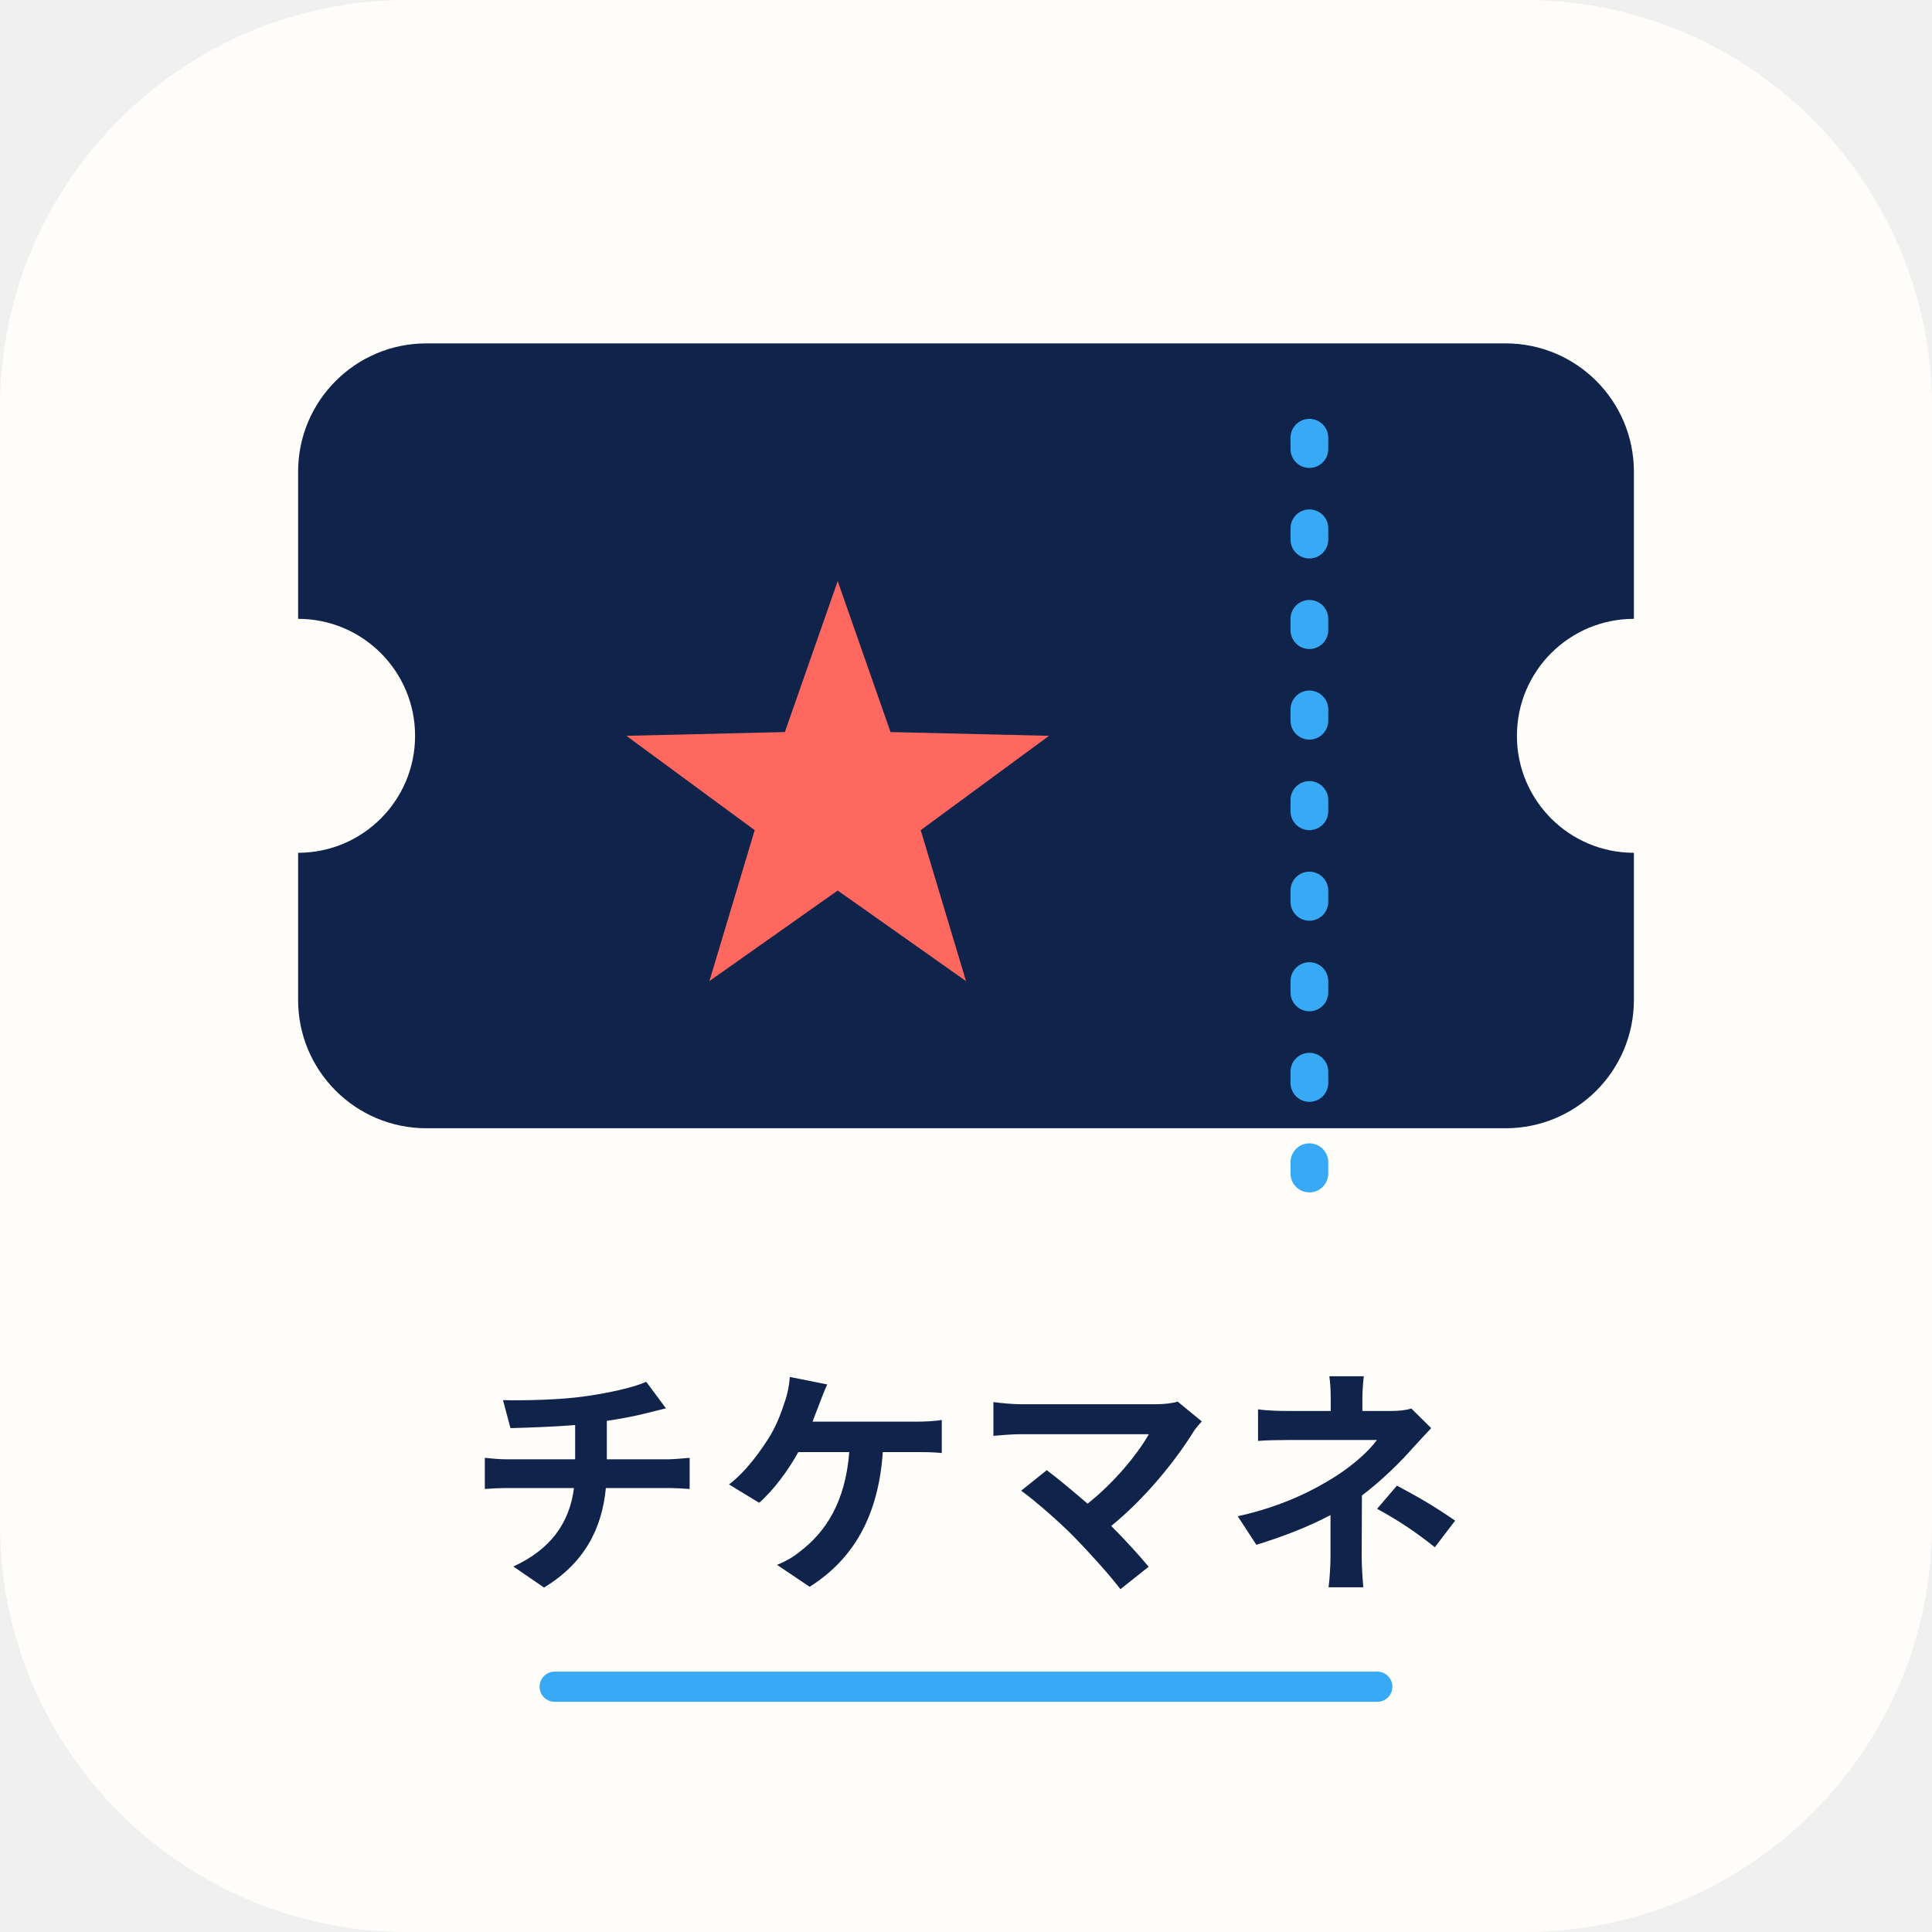
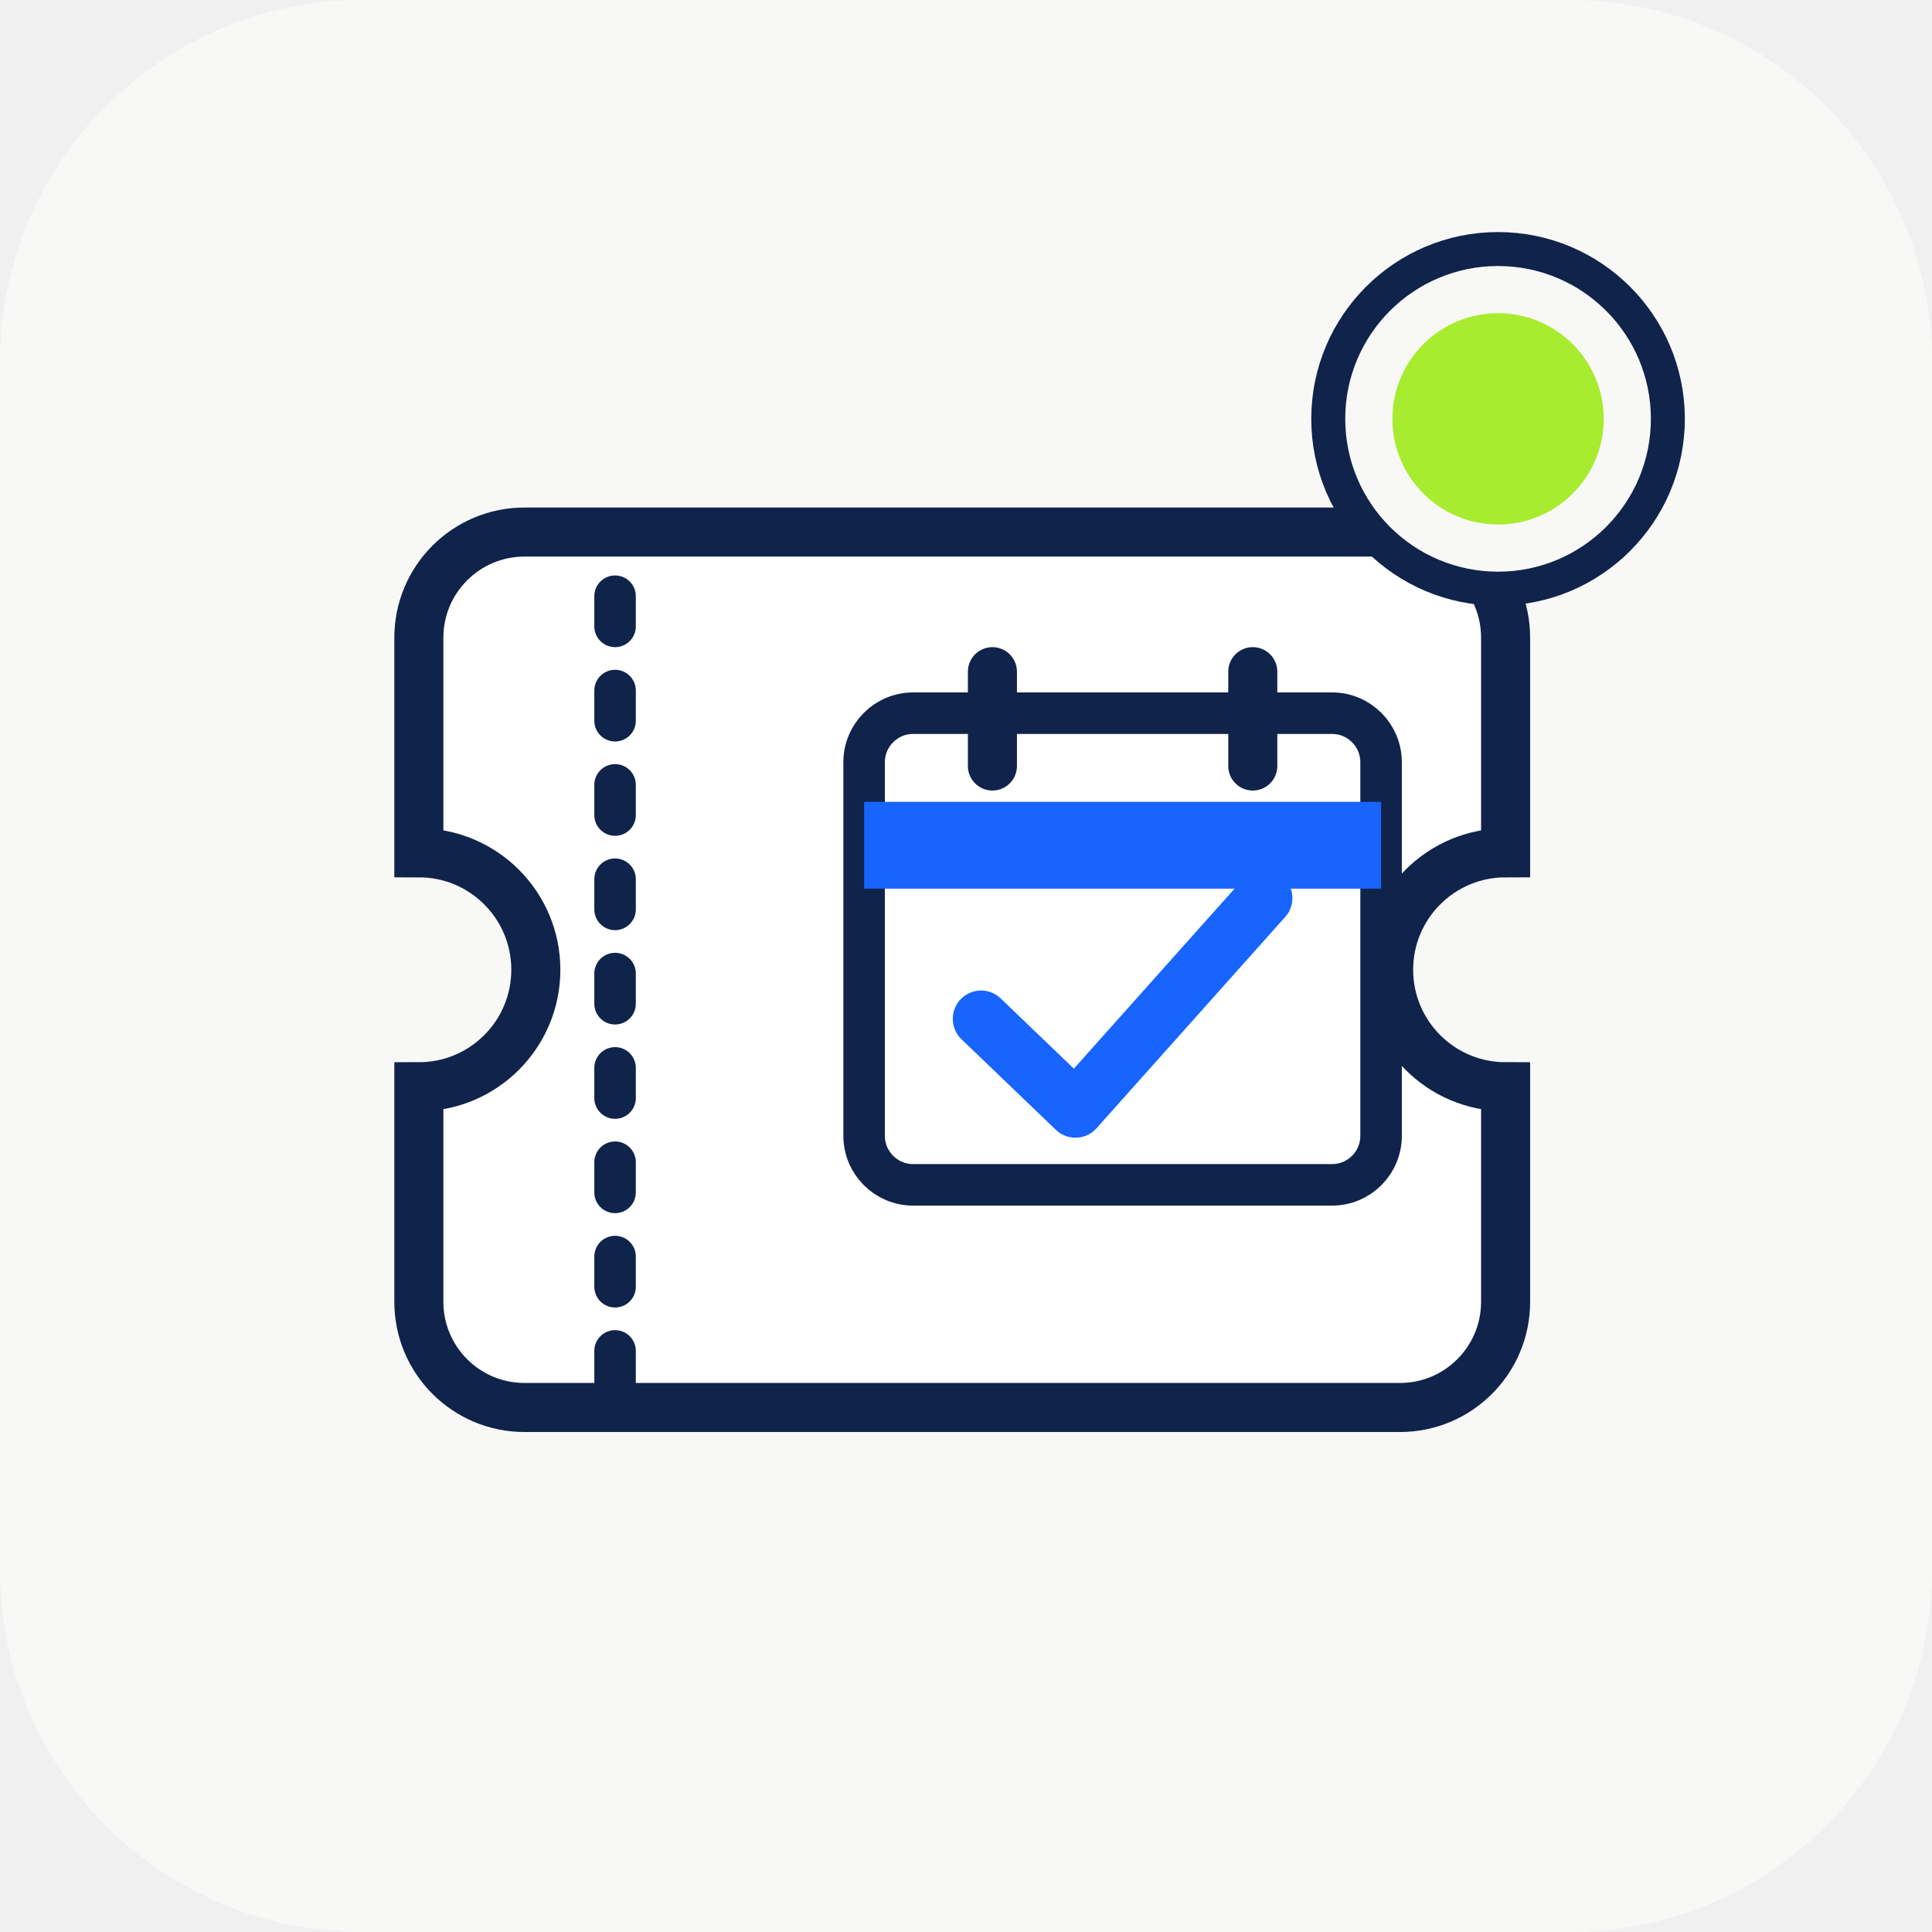
<svg xmlns="http://www.w3.org/2000/svg" viewBox="0 0 512 512" role="img" aria-labelledby="title">
-   <rect width="512" height="512" rx="108" fill="#fffdf9" />
-   <path d="M79 125a34 34 0 0 1 34-34h286a34 34 0 0 1 34 34v39a31 31 0 0 0 0 62v39a34 34 0 0 1-34 34H113a34 34 0 0 1-34-34v-39a31 31 0 0 0 0-62z" fill="#10234b" />
-   <path d="M347 116v202" stroke="#38a9f4" stroke-width="10" stroke-linecap="round" stroke-dasharray="3 21" />
-   <path d="m222 154 14 40 42 1-34 25 12 40-34-24-34 24 12-40-34-25 42-1z" fill="#ff685e" />
-   <text x="256" y="417" text-anchor="middle" fill="#10234b" font-family="system-ui, -apple-system, 'Noto Sans JP', sans-serif" font-size="64" font-weight="800" letter-spacing="3">チケマネ</text>
-   <path d="M147 447h218" stroke="#38a9f4" stroke-width="8" stroke-linecap="round" />
+   <rect width="512" height="512" rx="96" fill="#f8f8f6" />
+   <path d="M111 169a28 28 0 0 1 28-28h232a28 28 0 0 1 28 28v57a31 31 0 0 0 0 62v57a28 28 0 0 1-28 28H139a28 28 0 0 1-28-28v-57a31 31 0 0 0 0-62z" fill="#fff" stroke="#10234b" stroke-width="13" />
+   <path d="M163 158v218" stroke="#10234b" stroke-width="11" stroke-linecap="round" stroke-dasharray="8 17" />
+   <rect x="229" y="189" width="137" height="125" rx="13" fill="#fff" stroke="#10234b" stroke-width="11" />
+   <path d="M229 224h137" stroke="#1764ff" stroke-width="23" />
+   <path d="M263 178v25m69-25v25" stroke="#10234b" stroke-width="13" stroke-linecap="round" />
+   <path d="m260 270 25 24 50-56" fill="none" stroke="#1764ff" stroke-width="15" stroke-linecap="round" stroke-linejoin="round" />
+   <circle cx="397" cy="111" r="45" fill="#f8f8f6" stroke="#10234b" stroke-width="9" />
+   <circle cx="397" cy="111" r="28" fill="#a7ec2e" />
</svg>
